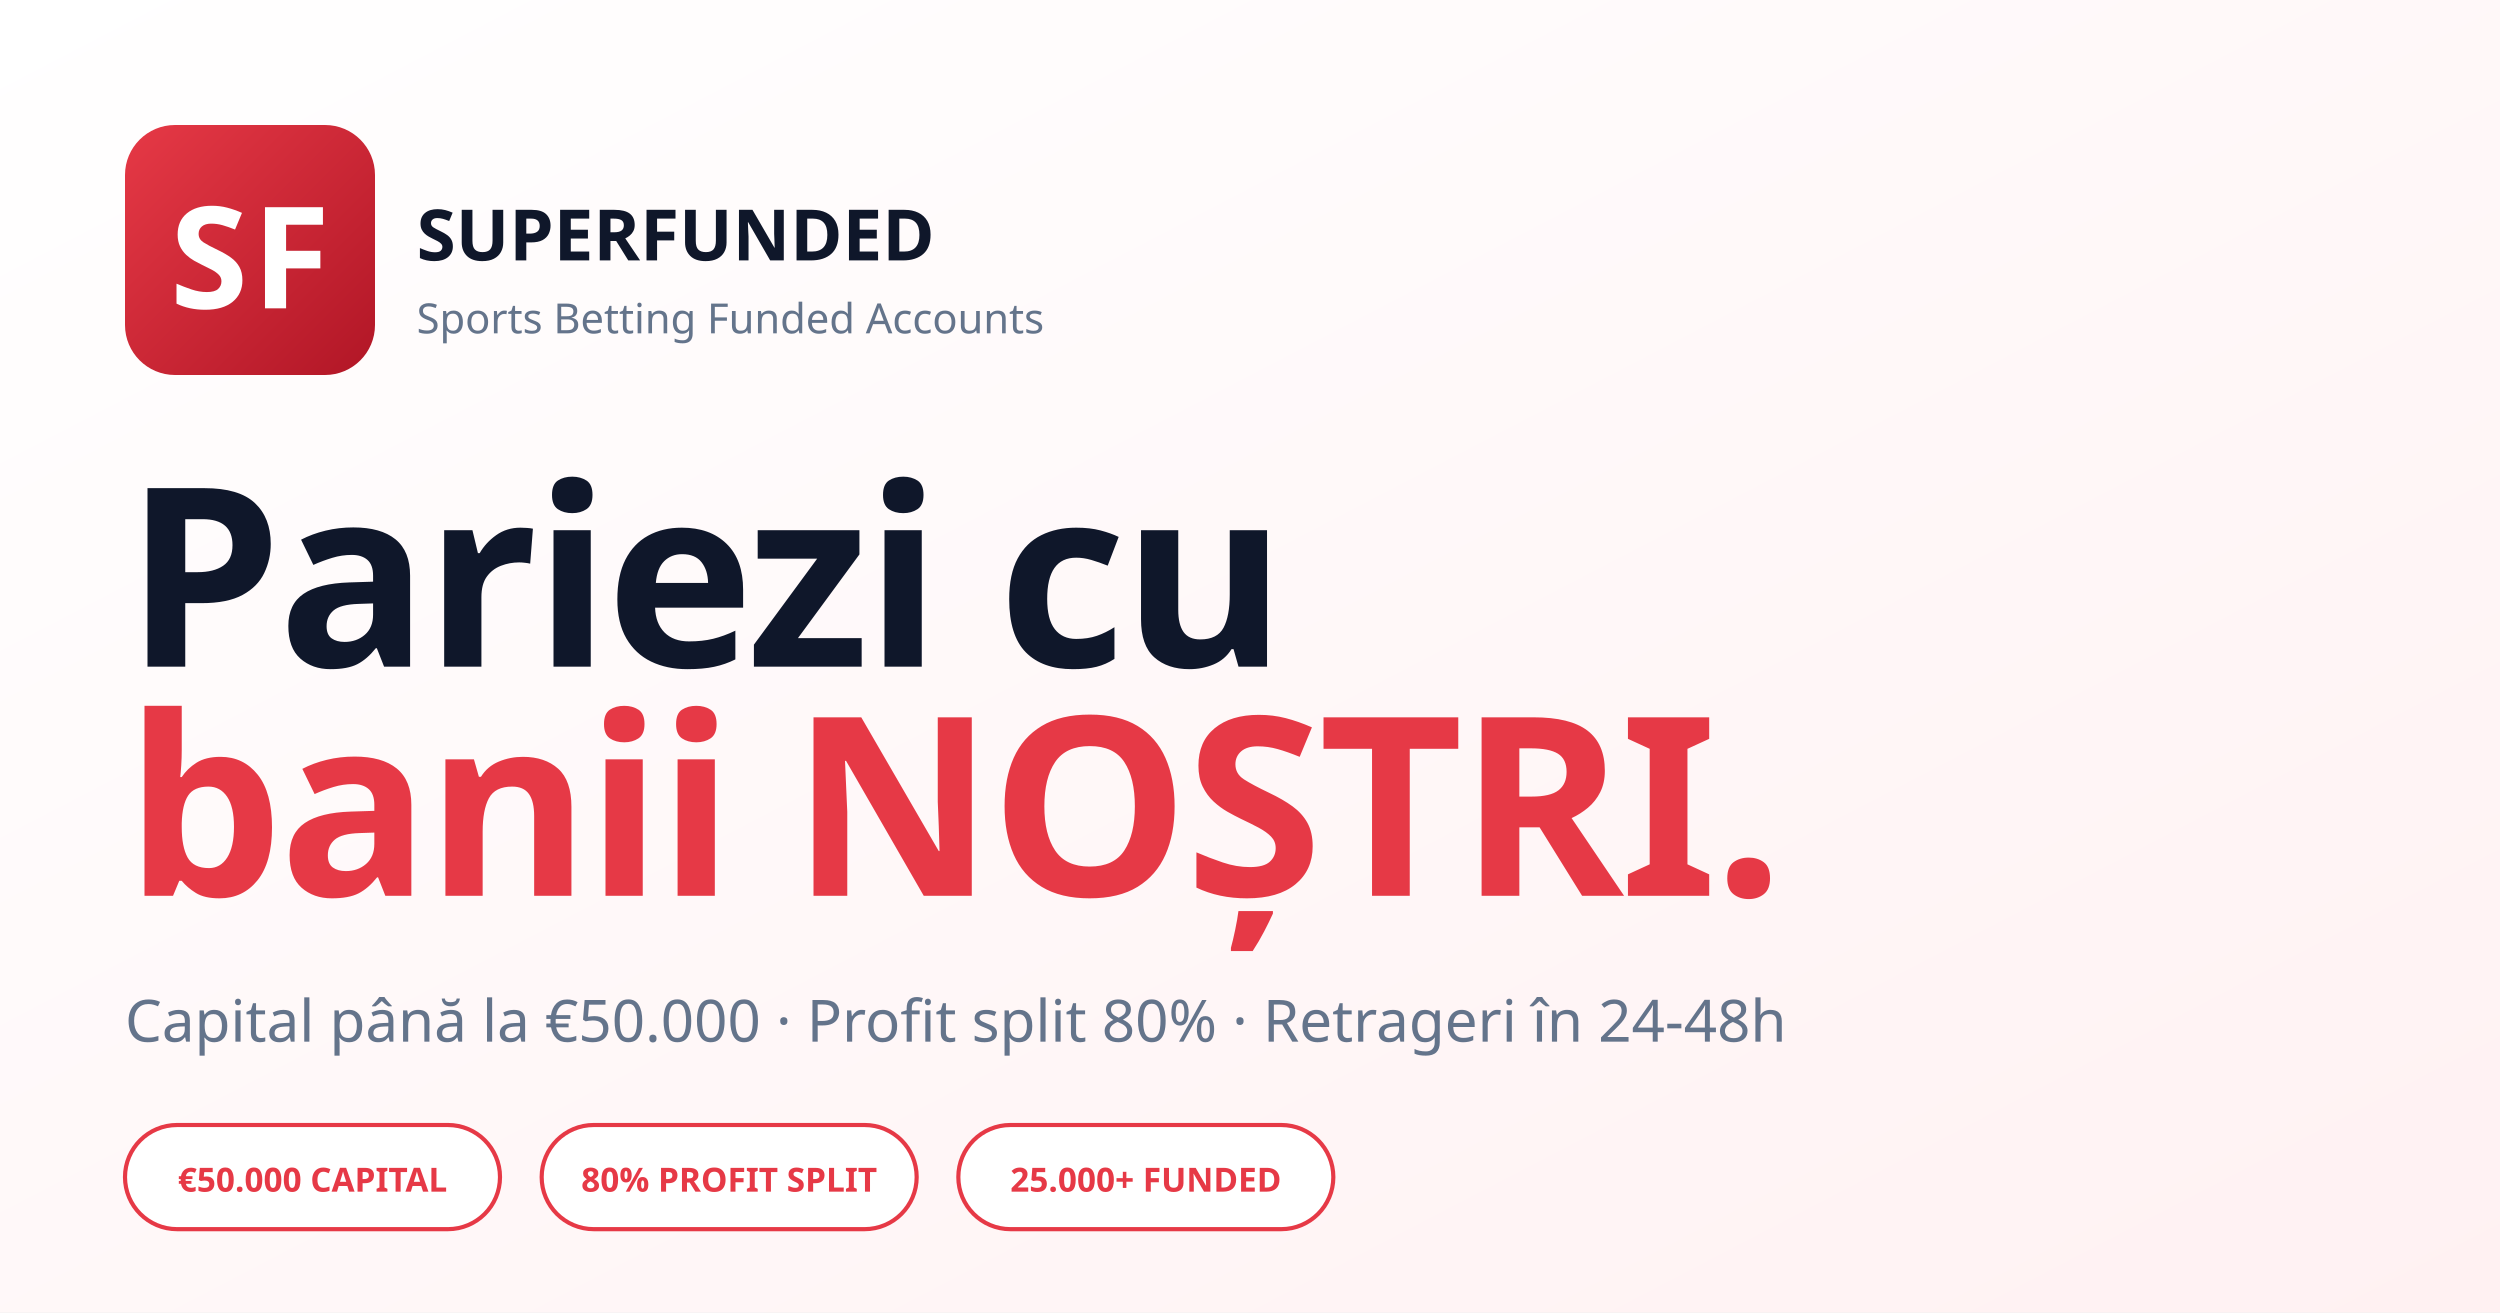
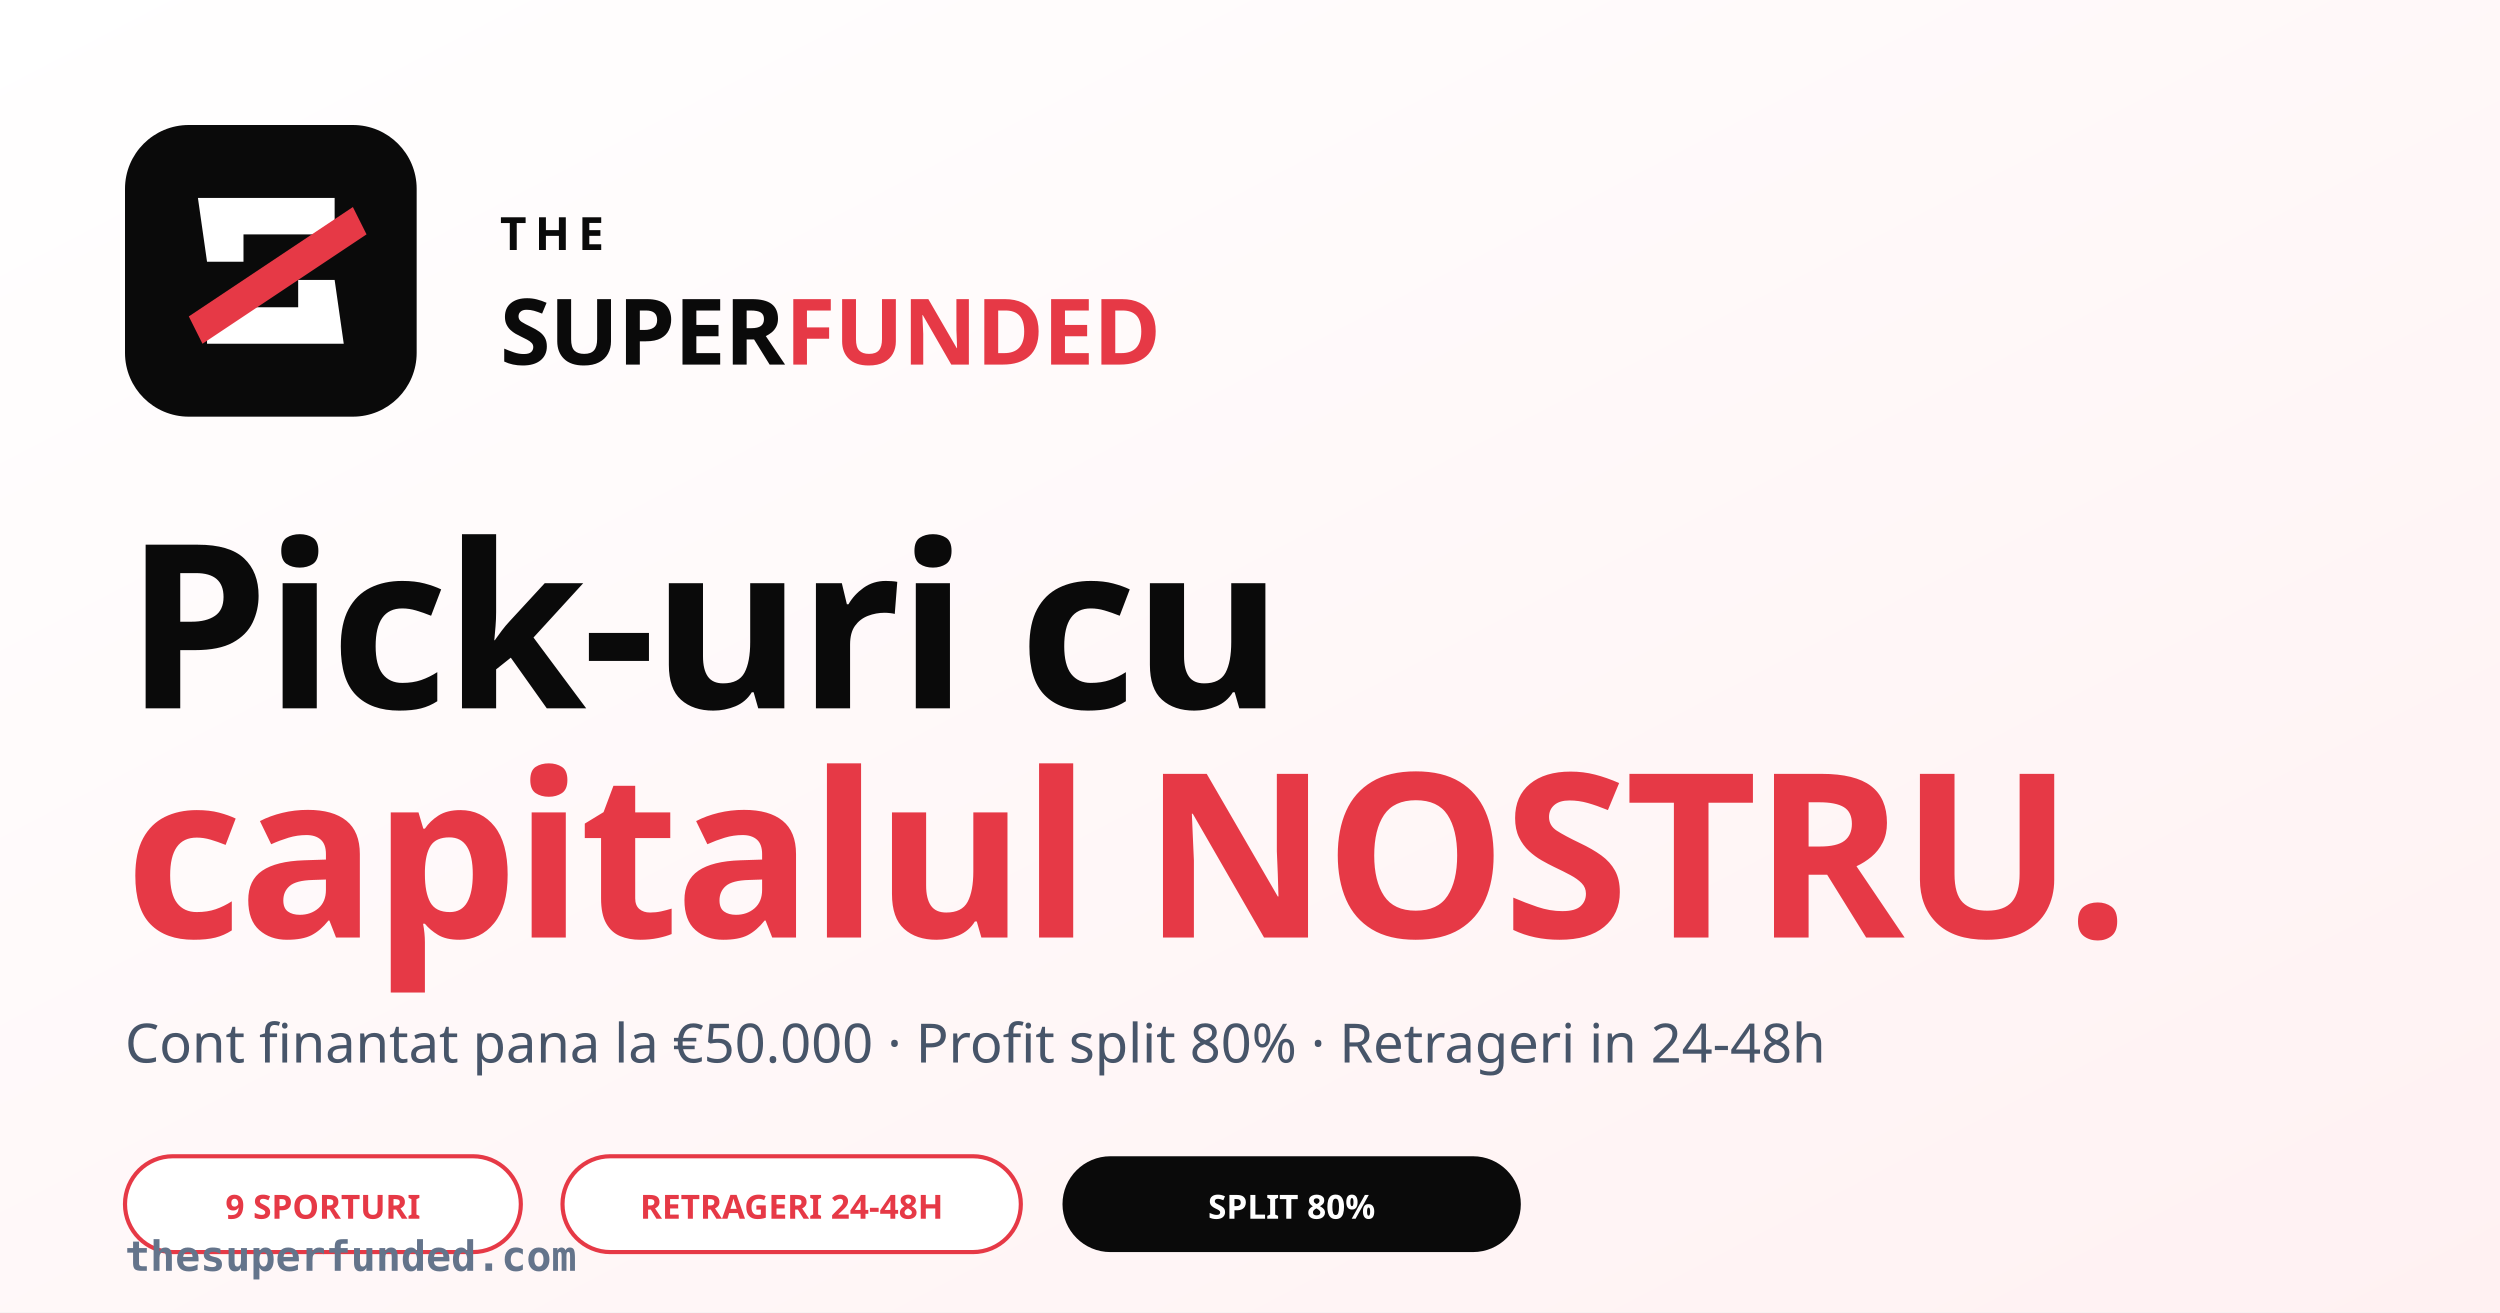
<svg xmlns="http://www.w3.org/2000/svg" viewBox="0 0 1200 630" width="1200" height="630">
  <defs>
    <linearGradient id="bg" x1="0%" y1="0%" x2="100%" y2="100%">
      <stop offset="0%" stop-color="#ffffff" />
      <stop offset="100%" stop-color="#fff1f2" />
    </linearGradient>
-     <linearGradient id="redblock" x1="0%" y1="0%" x2="100%" y2="100%">
-       <stop offset="0%" stop-color="#E63946" />
-       <stop offset="100%" stop-color="#b11626" />
-     </linearGradient>
  </defs>
  <rect width="1200" height="630" fill="url(#bg)" />
-   <rect x="60" y="60" width="120" height="120" rx="24" fill="url(#redblock)" />
-   <text x="120" y="148" font-family="Impact, 'Bebas Neue', sans-serif" font-size="68" font-weight="900" fill="#ffffff" text-anchor="middle" letter-spacing="2">SF</text>
-   <text x="200" y="125" font-family="'Plus Jakarta Sans', system-ui, sans-serif" font-size="34" font-weight="800" fill="#0f172a">SUPERFUNDED</text>
-   <text x="200" y="160" font-family="'Plus Jakarta Sans', system-ui, sans-serif" font-size="20" font-weight="500" fill="#64748b">Sports Betting Funded Accounts</text>
-   <text x="60" y="320" font-family="Impact, 'Bebas Neue', sans-serif" font-size="120" font-weight="900" fill="#0f172a" letter-spacing="-2">Pariezi cu</text>
-   <text x="60" y="430" font-family="Impact, 'Bebas Neue', sans-serif" font-size="120" font-weight="900" fill="#E63946" letter-spacing="-2">banii NOȘTRI.</text>
-   <text x="60" y="500" font-family="'Plus Jakarta Sans', system-ui, sans-serif" font-size="28" font-weight="500" fill="#64748b">Capital până la €50.000 · Profit split 80% · Retrageri în 24-48h</text>
-   <g transform="translate(60, 540)">
-     <rect width="180" height="50" rx="25" fill="#ffffff" stroke="#E63946" stroke-width="2" />
-     <text x="90" y="32" font-family="'Plus Jakarta Sans', system-ui, sans-serif" font-size="16" font-weight="700" fill="#E63946" text-anchor="middle">€50.000 CAPITAL</text>
-     <rect x="200" width="180" height="50" rx="25" fill="#ffffff" stroke="#E63946" stroke-width="2" />
-     <text x="290" y="32" font-family="'Plus Jakarta Sans', system-ui, sans-serif" font-size="16" font-weight="700" fill="#E63946" text-anchor="middle">80% PROFIT SPLIT</text>
-     <rect x="400" width="180" height="50" rx="25" fill="#ffffff" stroke="#E63946" stroke-width="2" />
-     <text x="490" y="32" font-family="'Plus Jakarta Sans', system-ui, sans-serif" font-size="16" font-weight="700" fill="#E63946" text-anchor="middle">25.000+ FUNDED</text>
+   <g transform="translate(60 60) scale(2.1875)">
+     <rect width="64" height="64" rx="14" fill="#0a0a0a" />
+     <path d="M16 16 H46 V24 H26 V30 H18 Z" fill="#ffffff" />
+     <path d="M48 48 H18 V40 H38 V34 H46 Z" fill="#ffffff" />
+     <path d="M14 42 L50 18 L53 24 L17 48 Z" fill="#E63946" />
  </g>
+   <text x="240" y="120" font-family="'Plus Jakarta Sans', system-ui, sans-serif" font-size="22" font-weight="700" fill="#0a0a0a" letter-spacing="4">THE</text>
+   <text x="240" y="175" font-family="'Plus Jakarta Sans', system-ui, sans-serif" font-size="44" font-weight="900" fill="#0a0a0a" letter-spacing="-0.5">
+     SUPER<tspan fill="#E63946">FUNDED</tspan>
+   </text>
+   <text x="60" y="340" font-family="Impact, 'Bebas Neue', sans-serif" font-size="110" font-weight="900" fill="#0a0a0a" letter-spacing="-2">Pick-uri cu</text>
+   <text x="60" y="450" font-family="Impact, 'Bebas Neue', sans-serif" font-size="110" font-weight="900" fill="#E63946" letter-spacing="-2">capitalul NOSTRU.</text>
+   <text x="60" y="510" font-family="'Plus Jakarta Sans', system-ui, sans-serif" font-size="26" font-weight="500" fill="#475569">Cont finantat pana la €50.000 · Profit split 80% · Retrageri in 24-48h</text>
+   <g transform="translate(60, 555)">
+     <rect width="190" height="46" rx="23" fill="#ffffff" stroke="#E63946" stroke-width="2" />
+     <text x="95" y="30" font-family="'Plus Jakarta Sans', system-ui, sans-serif" font-size="16" font-weight="700" fill="#E63946" text-anchor="middle">9 SPORTURI</text>
+   </g>
+   <g transform="translate(270, 555)">
+     <rect width="220" height="46" rx="23" fill="#ffffff" stroke="#E63946" stroke-width="2" />
+     <text x="110" y="30" font-family="'Plus Jakarta Sans', system-ui, sans-serif" font-size="16" font-weight="700" fill="#E63946" text-anchor="middle">RETRAGERI 24-48H</text>
+   </g>
+   <g transform="translate(510, 555)">
+     <rect width="220" height="46" rx="23" fill="#0a0a0a" />
+     <text x="110" y="30" font-family="'Plus Jakarta Sans', system-ui, sans-serif" font-size="16" font-weight="700" fill="#ffffff" text-anchor="middle">SPLIT 80%</text>
+   </g>
+   <text x="60" y="610" font-family="'JetBrains Mono', monospace" font-size="20" font-weight="600" fill="#64748b">thesuperfunded.com</text>
</svg>
